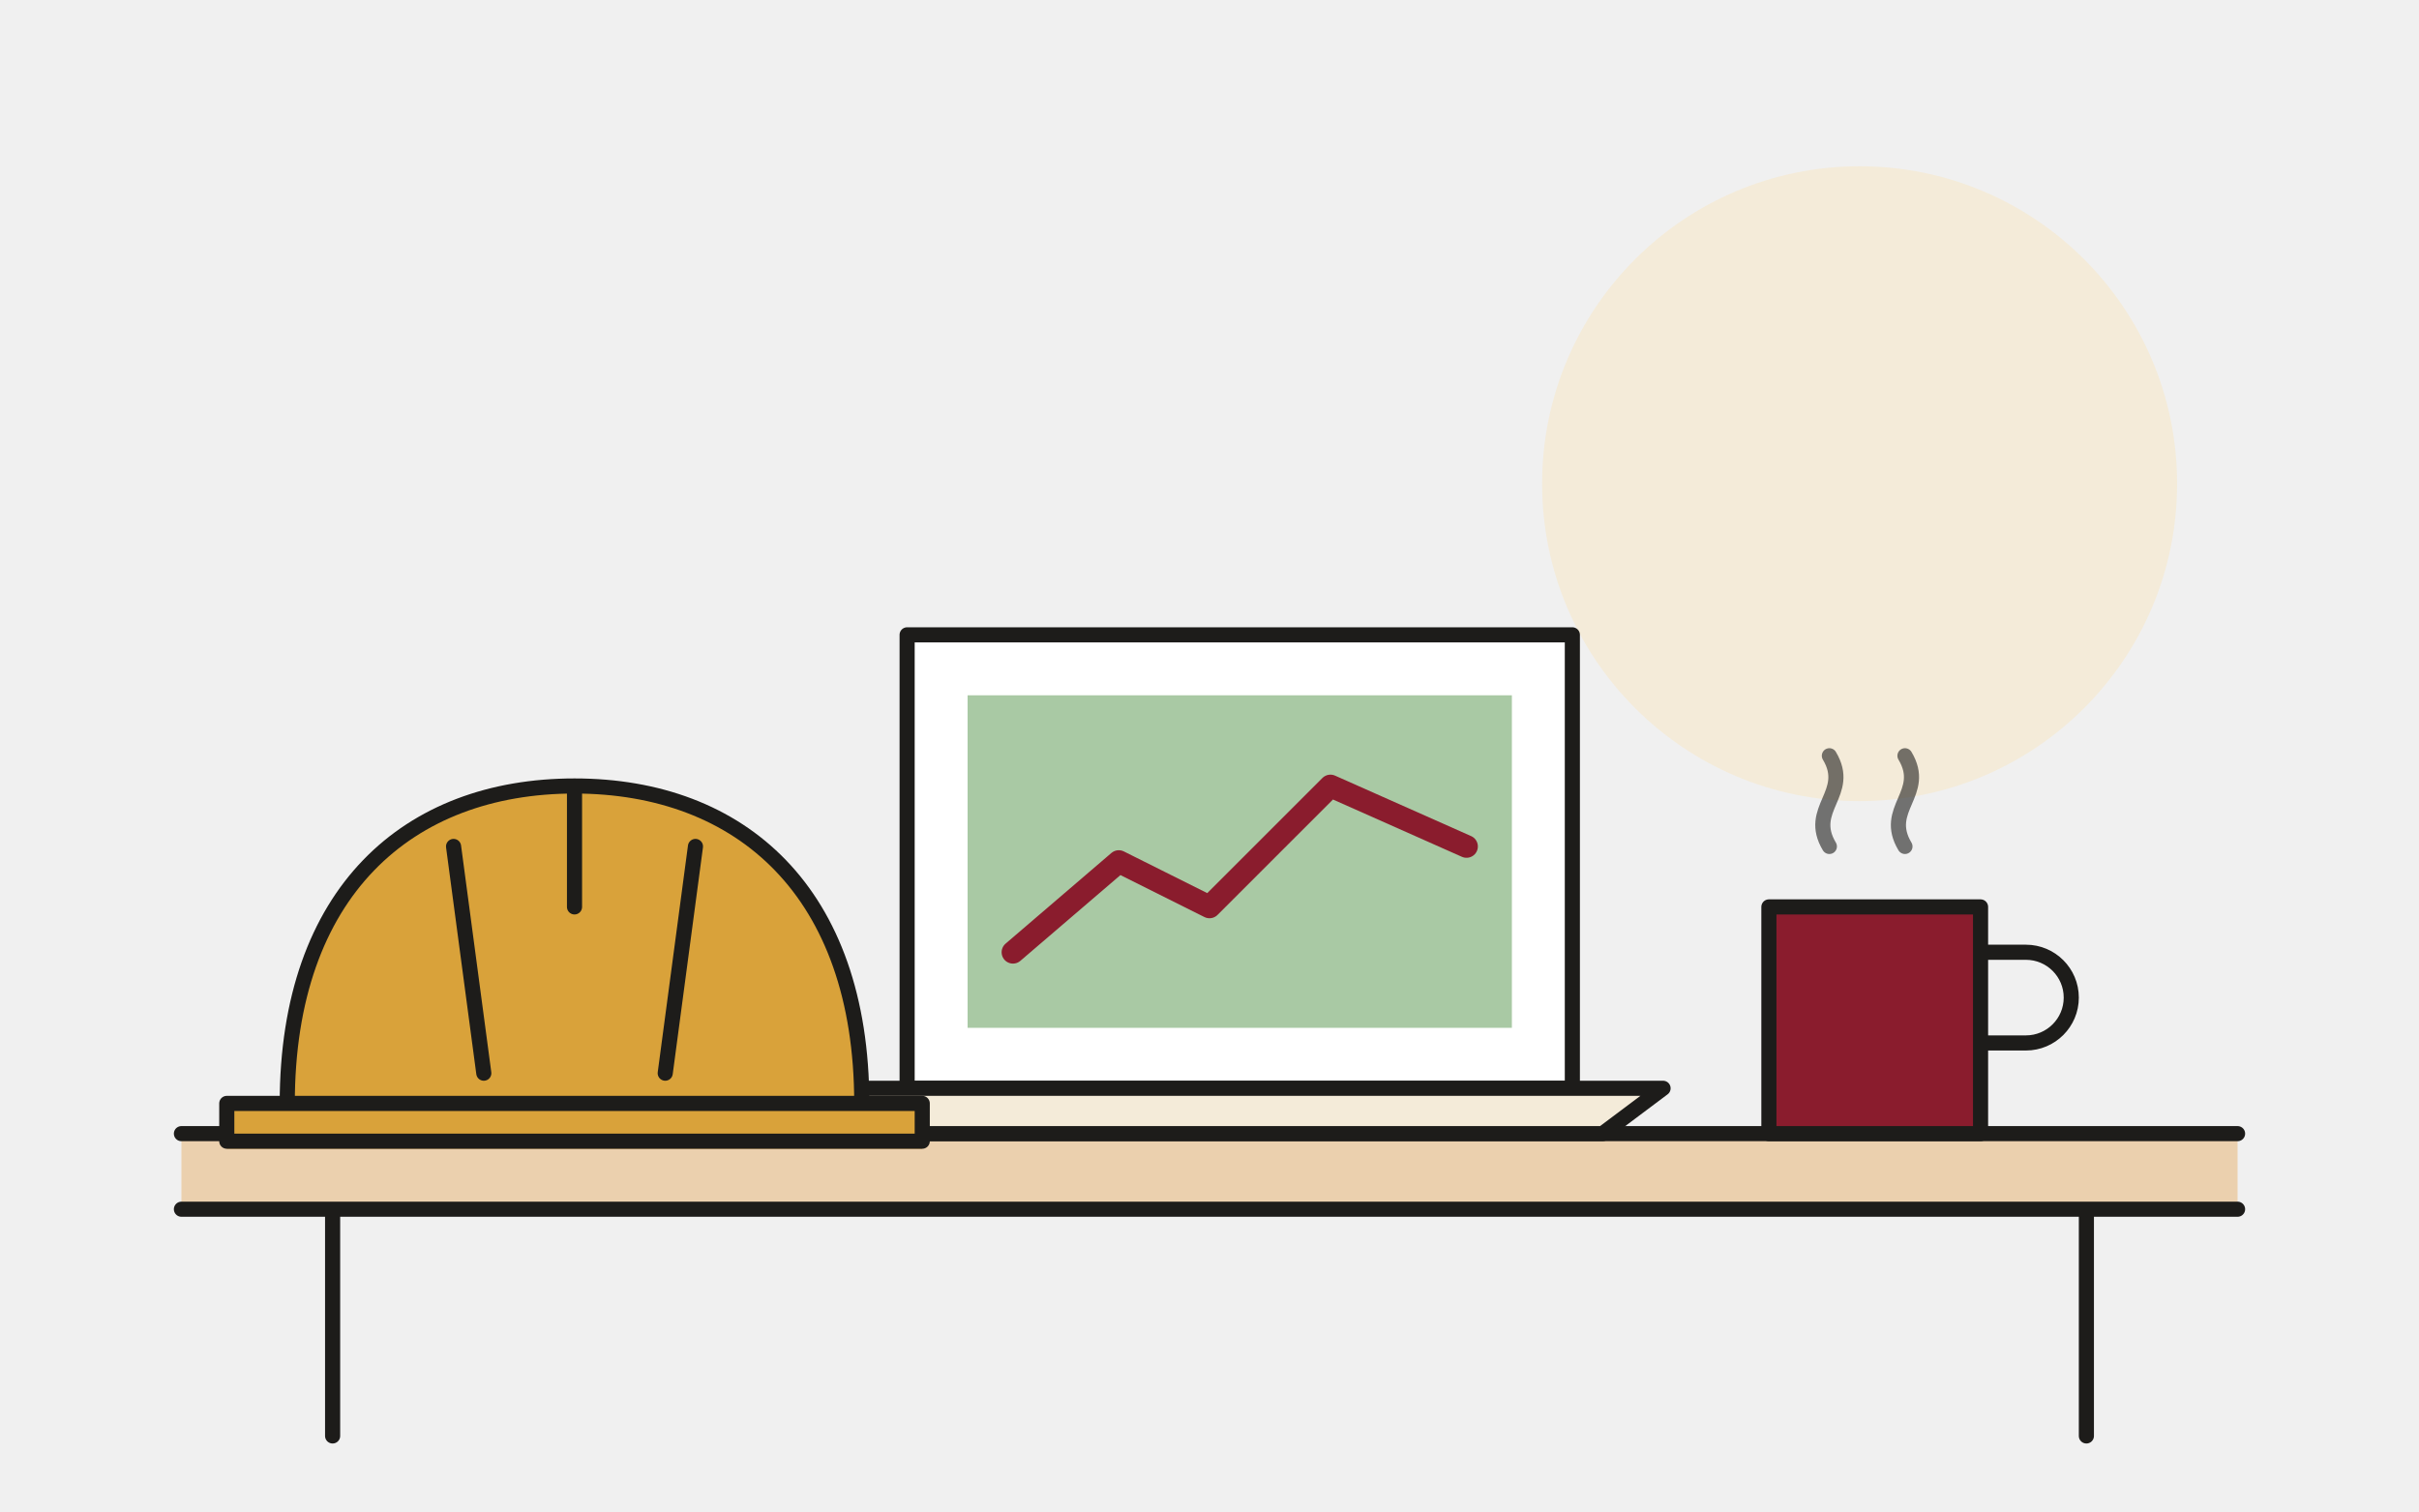
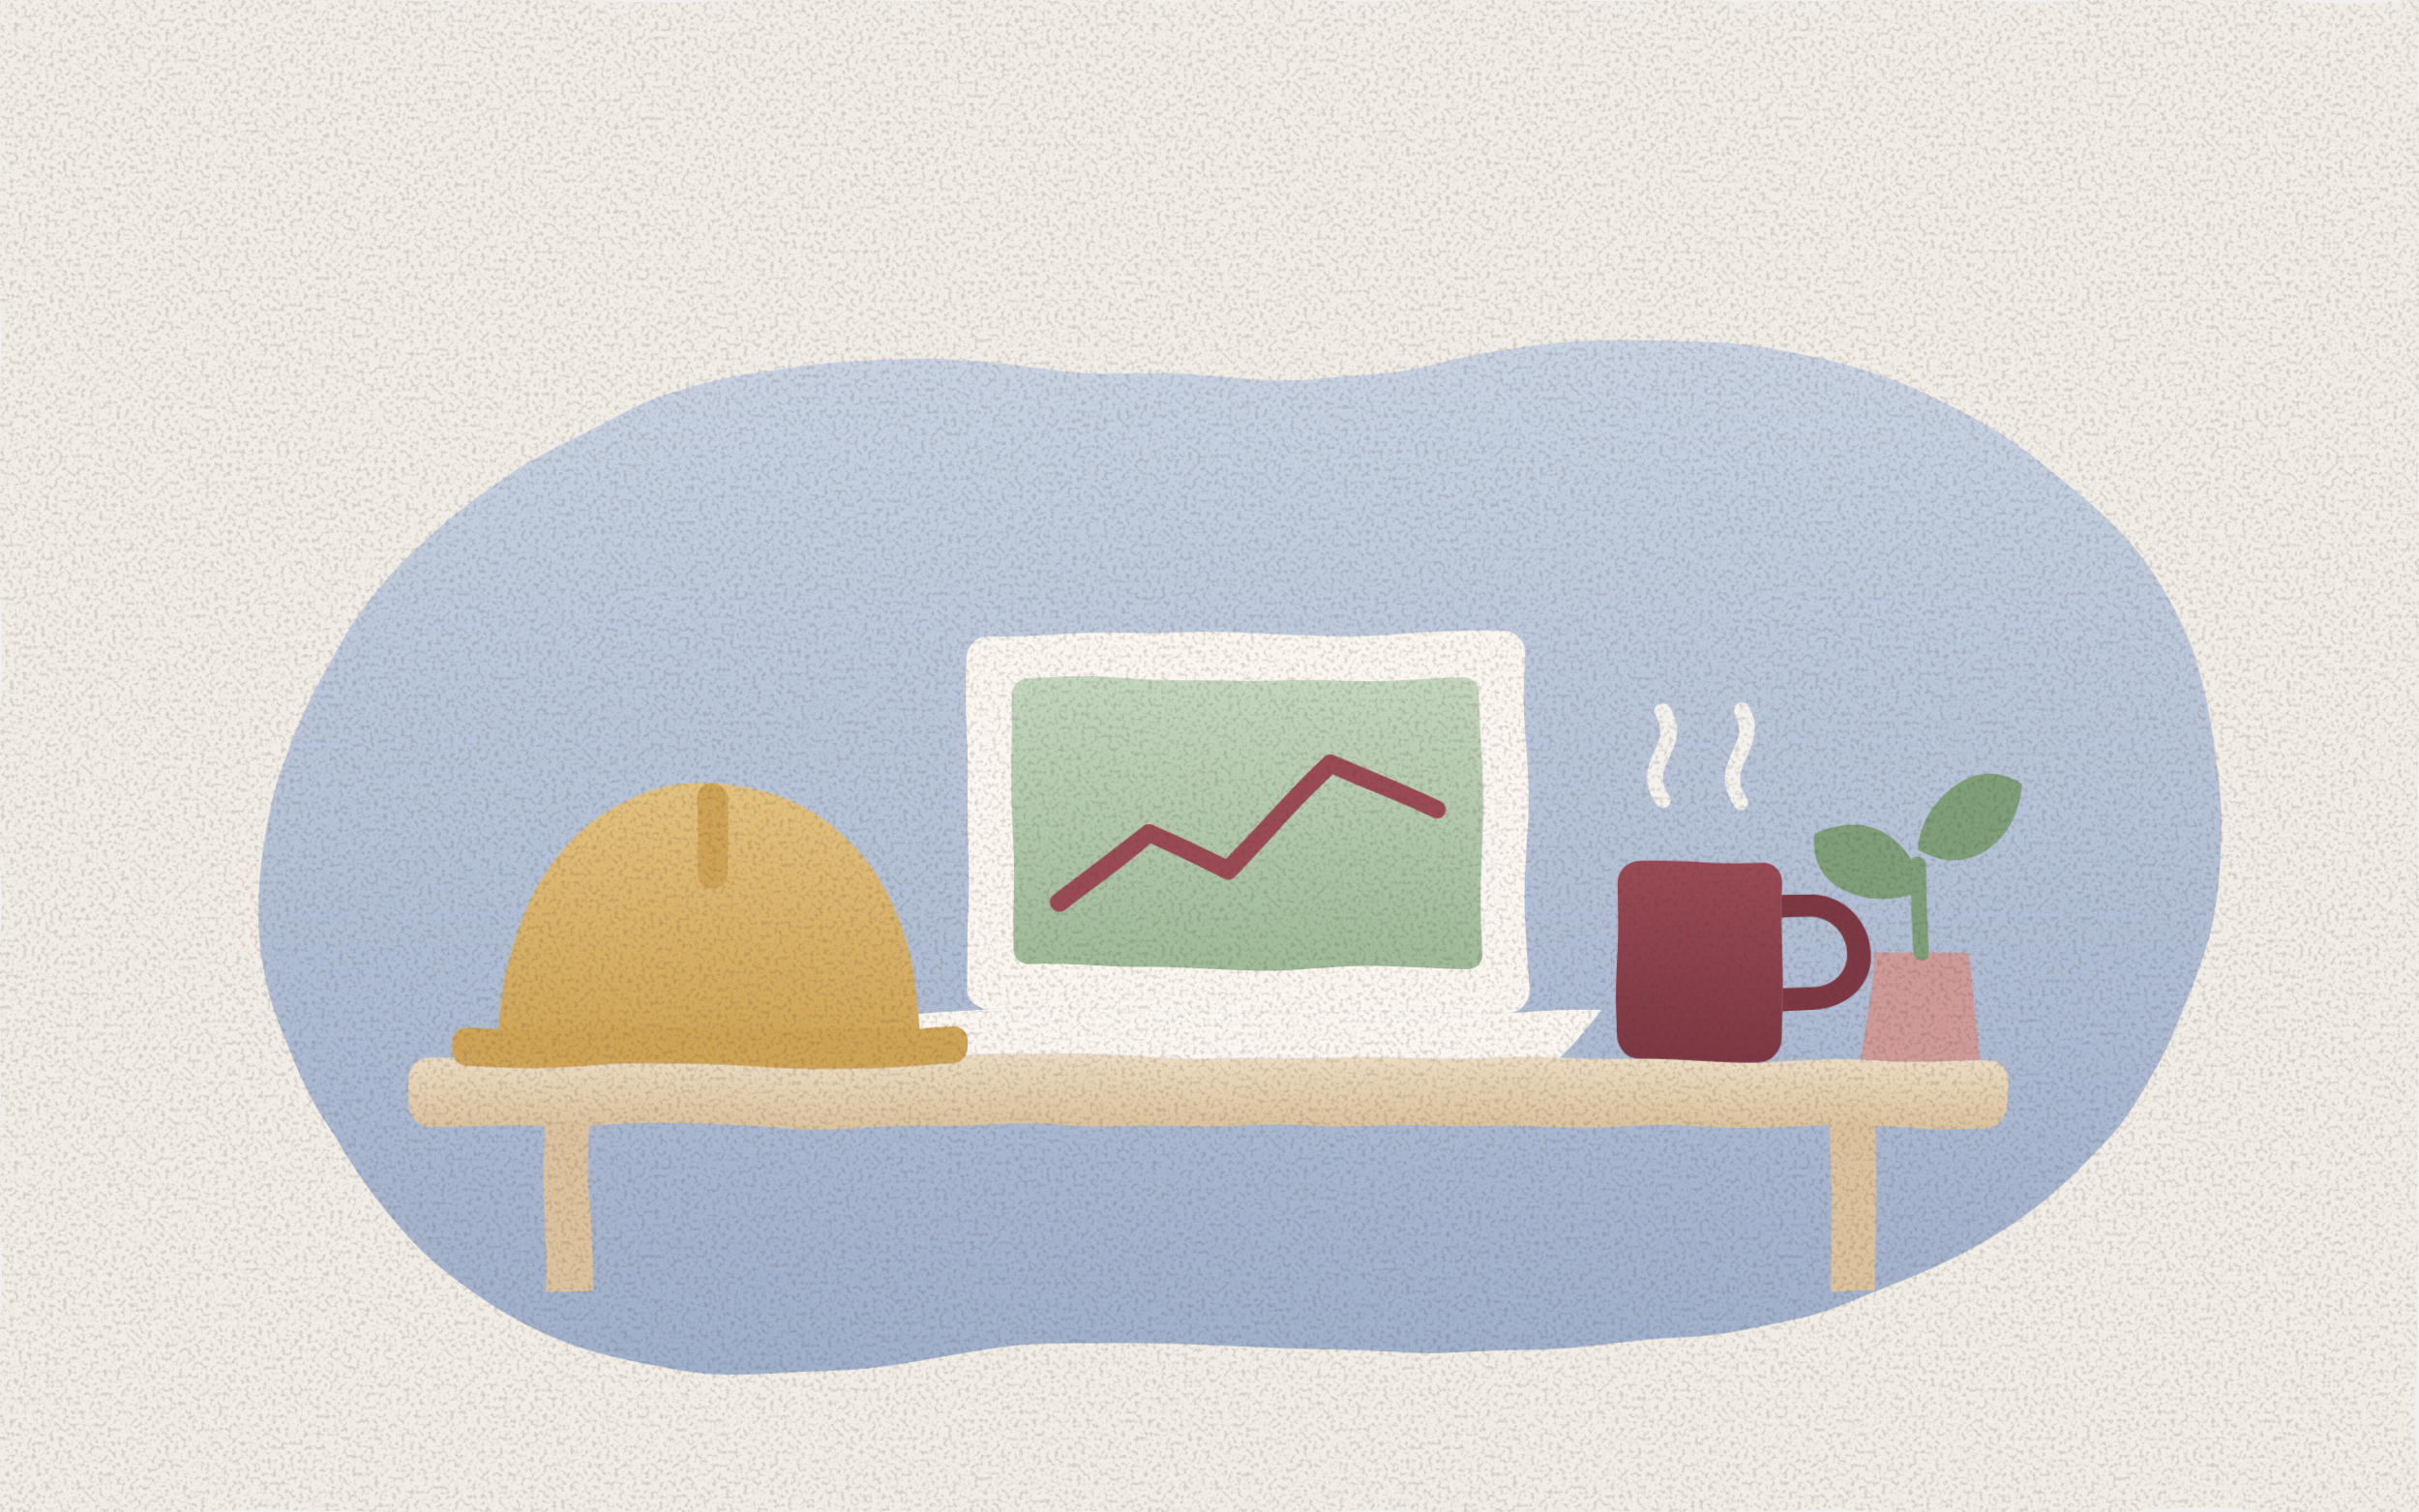
- <svg xmlns="http://www.w3.org/2000/svg" viewBox="0 0 320 200" role="img" aria-label="Una mesa con un casco de obra, un portátil y una taza">
-   <style>.k{fill:none;stroke:#1d1c1a;stroke-width:2;stroke-linecap:round;stroke-linejoin:round}.g{fill:#8a1c2d}.r{fill:#c77a6c}.a{fill:#ebd0ae}.c{fill:#f4ebd9}.v{fill:#a9c9a4}.m{fill:#d9a23a}.w{fill:#fff}.i{fill:#1d1c1a}</style>
-   <circle class="c" cx="246" cy="64" r="42" />
-   <path class="a" d="M24 150h272v10H24z" />
-   <path class="k" d="M24 150h272M24 160h272M44 160v30M276 160v30" />
-   <g>
-     <path class="w" d="M120 84h88v60h-88z" />
-     <path class="k" d="M120 84h88v60h-88z" />
-     <path class="v" d="M128 92h72v44h-72z" />
-     <path d="M134 126l14-12 12 6 16-16 18 8" fill="none" stroke="#8a1c2d" stroke-width="3" stroke-linecap="round" stroke-linejoin="round" />
-     <path class="c" d="M108 144h112l-8 6h-96z" />
-     <path class="k" d="M108 144h112l-8 6h-96z" />
-   </g>
-   <g>
-     <path class="m" d="M38 150c0-30 16-46 38-46s38 16 38 46z" />
-     <path class="m" d="M30 146h92v6H30z" />
-     <path class="k" d="M38 146c0-28 16-42 38-42s38 14 38 42M30 146h92v5H30zM76 104v16M60 112l4 30M92 112l-4 30" />
-   </g>
-   <g>
-     <path class="g" d="M234 120h28v30h-28z" />
-     <path class="k" d="M234 120h28v30h-28zM262 126h6a6 6 0 0 1 0 12h-6" />
-     <path class="k" d="M242 112c-3-5 3-7 0-12M252 112c-3-5 3-7 0-12" opacity=".6" />
+ <svg xmlns="http://www.w3.org/2000/svg" viewBox="0 0 320 200" role="img" aria-label="Una mesa con un portátil, una taza, un casco de obra y una planta">
+   <defs>
+     <filter id="soft" x="-3%" y="-3%" width="106%" height="106%" color-interpolation-filters="sRGB">
+       <feTurbulence type="fractalNoise" baseFrequency=".04" numOctaves="2" seed="7" result="w" />
+       <feDisplacementMap in="SourceGraphic" in2="w" scale="2" xChannelSelector="R" yChannelSelector="G" result="d" />
+       <feTurbulence type="fractalNoise" baseFrequency="1.7" numOctaves="2" seed="3" stitchTiles="stitch" result="n" />
+       <feColorMatrix in="n" type="matrix" values="0 0 0 0 0  0 0 0 0 0  0 0 0 0 0  0 0 0 -3.4 1.8" result="dots" />
+       <feComposite in="dots" in2="d" operator="in" result="dk" />
+       <feFlood flood-color="#4a3a30" flood-opacity=".17" />
+       <feComposite in2="dk" operator="in" result="grain" />
+       <feMerge>
+         <feMergeNode in="d" />
+         <feMergeNode in="grain" />
+       </feMerge>
+     </filter>
+     <linearGradient id="gs" x1="0" y1="0" x2="0" y2="1">
+       <stop offset="0" stop-color="#c5d6bf" />
+       <stop offset="1" stop-color="#9fbb98" />
+     </linearGradient>
+     <linearGradient id="gb" x1="0" y1="0" x2="0" y2="1">
+       <stop offset="0" stop-color="#c9d3e3" />
+       <stop offset="1" stop-color="#9fb0cb" />
+     </linearGradient>
+     <linearGradient id="gn" x1="0" y1="0" x2="0" y2="1">
+       <stop offset="0" stop-color="#ecdcc3" />
+       <stop offset="1" stop-color="#dcc39d" />
+     </linearGradient>
+     <linearGradient id="gr" x1="0" y1="0" x2="0" y2="1">
+       <stop offset="0" stop-color="#e8c4c0" />
+       <stop offset="1" stop-color="#cf9a98" />
+     </linearGradient>
+     <linearGradient id="gw" x1="0" y1="0" x2="0" y2="1">
+       <stop offset="0" stop-color="#9b4a55" />
+       <stop offset="1" stop-color="#7d3843" />
+     </linearGradient>
+     <linearGradient id="go" x1="0" y1="0" x2="0" y2="1">
+       <stop offset="0" stop-color="#e3c27f" />
+       <stop offset="1" stop-color="#cfa456" />
+     </linearGradient>
+   </defs>
+   <g filter="url(#soft)">
+     <rect x="-10" y="-10" width="340" height="220" fill="#f2eee6" />
+     <path d="M44 150c-22-30 -6-78 40-96 38-15 70 2 106-6 44-10 92 4 102 46 9 40-16 74-62 82-40 7-74-2-108 4-36 6-62-2-78-30z" fill="url(#gb)" />
+     <rect x="54" y="140" width="212" height="9" rx="3" fill="url(#gn)" />
+     <rect x="72" y="149" width="6" height="22" fill="#dcc39d" />
+     <rect x="242" y="149" width="6" height="22" fill="#dcc39d" />
+     <rect x="128" y="84" width="74" height="50" rx="3" fill="#fbf7f0" />
+     <rect x="134" y="90" width="62" height="38" rx="2" fill="url(#gs)" />
+     <path d="M140 120l12-10 10 5 14-14 14 6" stroke="#9b4a55" stroke-width="2.4" fill="none" stroke-linecap="round" stroke-linejoin="round" />
+     <path d="M118 134h94l-6 6h-82z" fill="#fbf7f0" />
+     <path d="M66 140c0-24 12-36 28-36s28 12 28 36z" fill="url(#go)" />
+     <rect x="60" y="136" width="68" height="5" rx="2" fill="#cfa456" />
+     <rect x="92" y="104" width="4" height="14" rx="2" fill="#cfa456" />
+     <rect x="214" y="114" width="22" height="26" rx="3" fill="url(#gw)" />
+     <path d="M236 120h4a6 6 0 0 1 0 12h-4" stroke="#7d3843" stroke-width="3" fill="none" />
+     <path d="M220 106c-3-5 3-7 0-12M230 106c-3-5 3-7 0-12" stroke="#fbf7f0" stroke-width="2" fill="none" stroke-linecap="round" opacity=".9" />
+     <path d="M246 140h16l-2-14h-12z" fill="#cf9a98" />
+     <path d="M254 126v-12" stroke="#7e9f78" stroke-width="2" stroke-linecap="round" />
+     <path transform="translate(254 118) rotate(-150) scale(0.8)" d="M0 0c6-8 16-8 20 0-6 8-16 8-20 0z" fill="#7e9f78" />
+     <path transform="translate(254 112) rotate(-30) scale(0.8)" d="M0 0c6-8 16-8 20 0-6 8-16 8-20 0z" fill="#7e9f78" />
  </g>
</svg>
